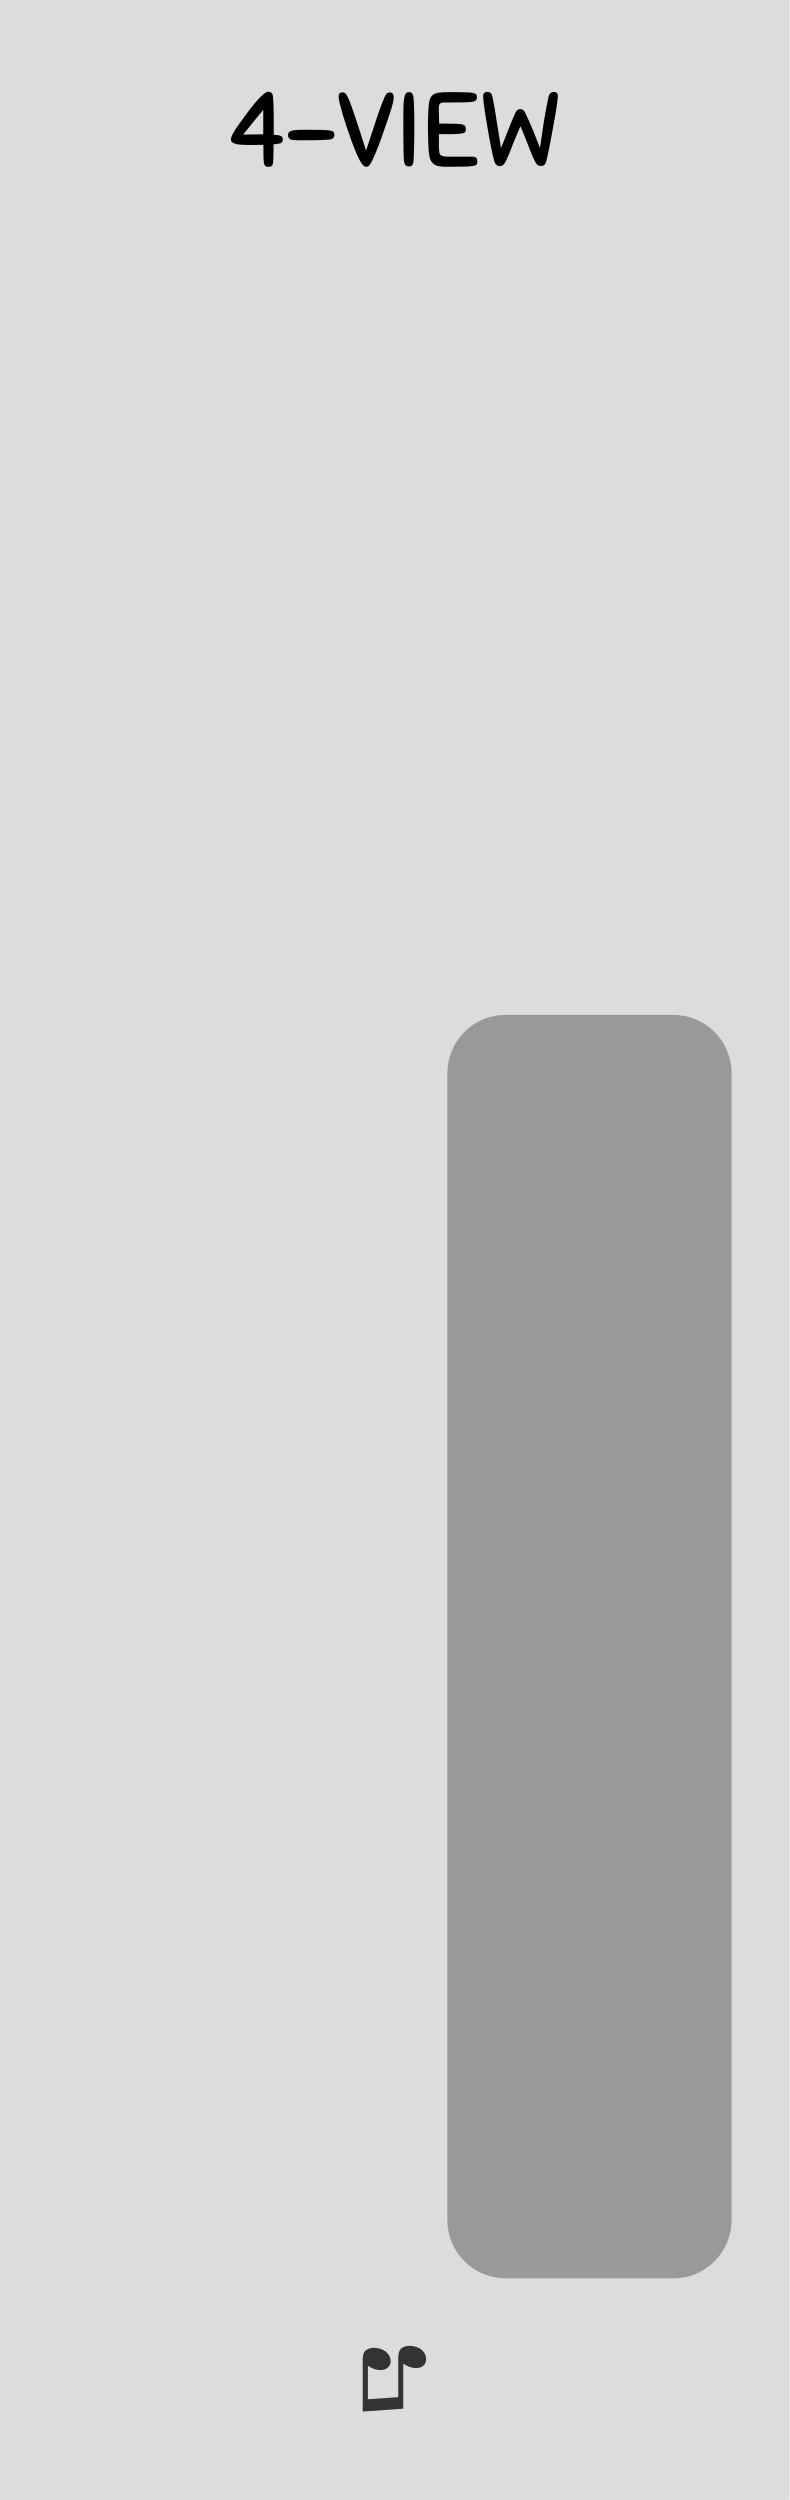
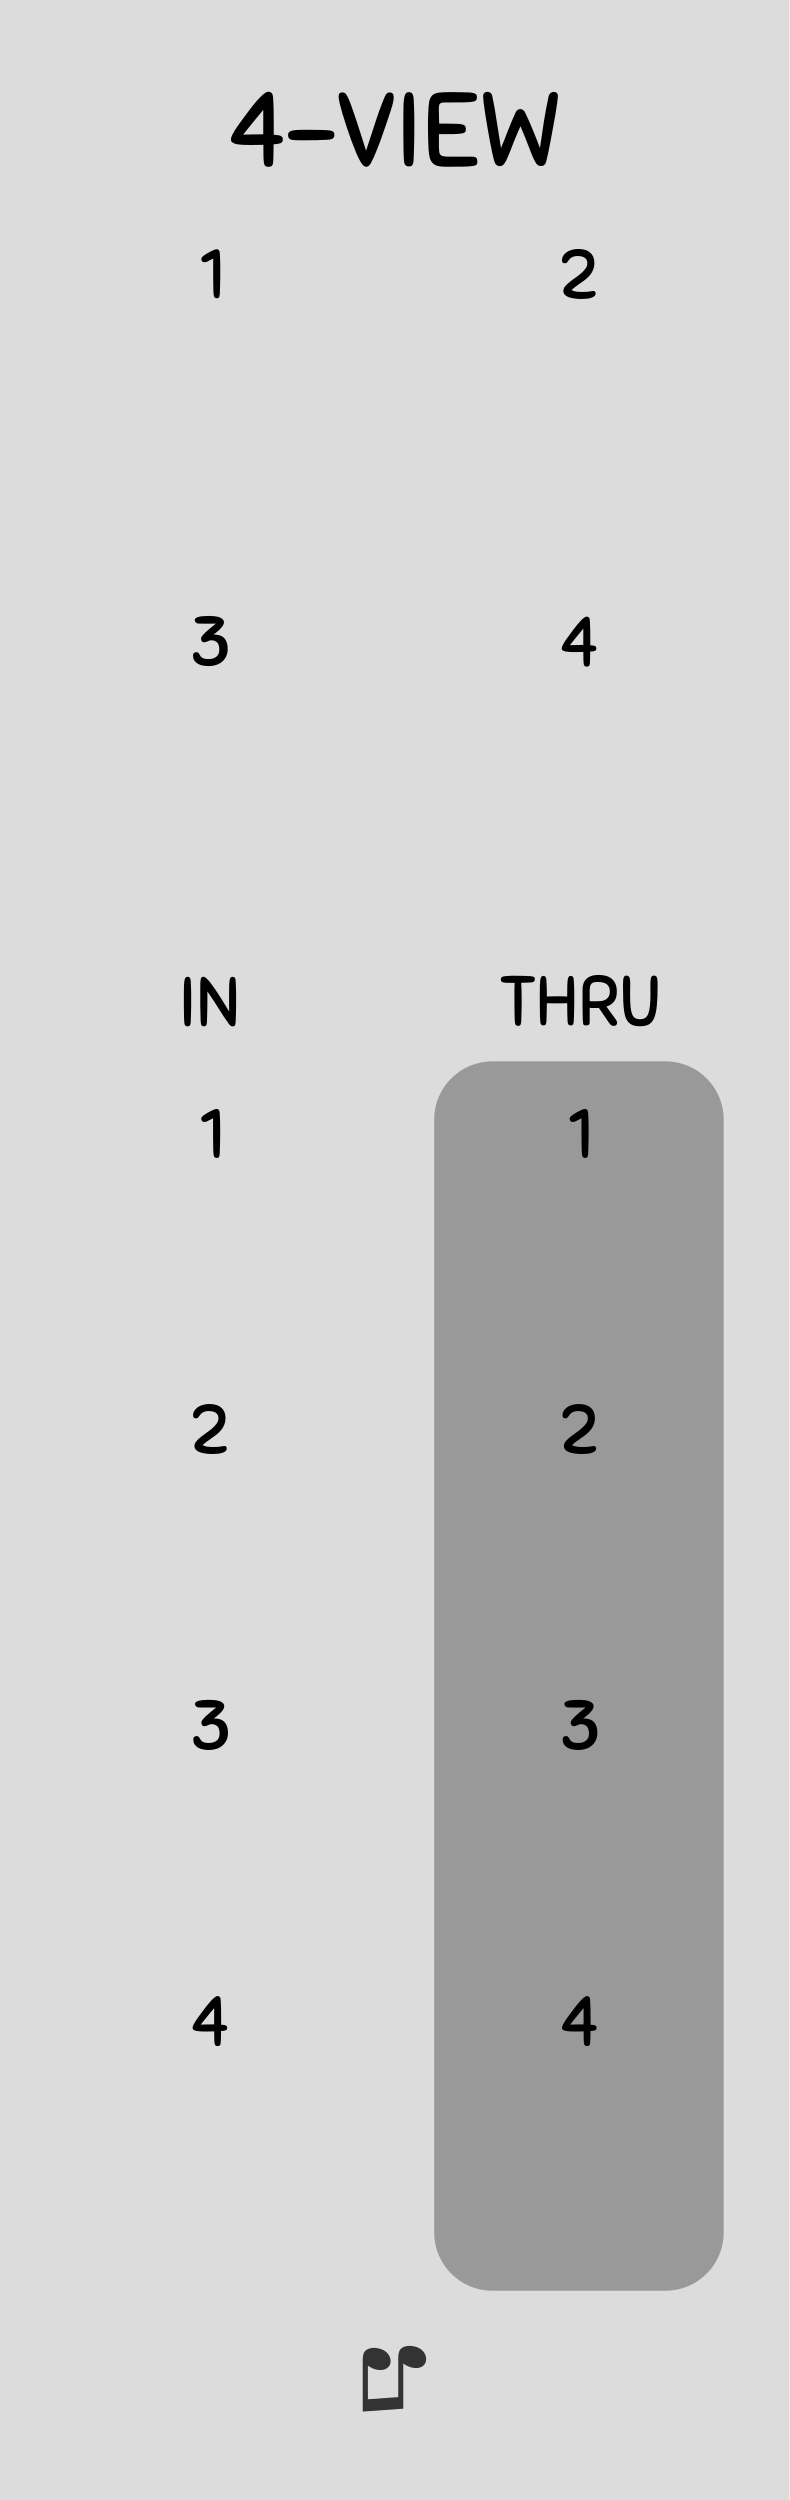
<svg xmlns="http://www.w3.org/2000/svg" width="120" height="380" viewBox="0 0 31.75 100.542" version="1.1" id="svg148">
  <defs id="defs152" />
  <path style="fill:#dcdcdc;stroke-width:1" id="path2" d="M 0,0 H 31.75 V 100.541 H 0 Z m 0,0" />
-   <rect style="fill:#999999;stroke-width:1;paint-order:stroke markers fill" id="rect6" rx="2.34" ry="2.34" y="40.815" x="17.992" height="50.813" width="11.429" />
+   <rect style="fill:#999999;stroke-width:1;paint-order:stroke markers fill" id="rect6" rx="2.34" ry="2.34" y="42.684" x="17.462" height="49.443" width="11.642" />
  <g id="g26" style="line-height:1.25" transform="translate(-72.42521,-161.307)">
    <path id="path24" word-spacing="0" letter-spacing="0" font-weight="400" aria-label="♫" font-size="3.528" style="font-weight:400;font-size:3.528px;font-family:Arial;-inkscape-font-specification:'Arial, Normal';font-variant-ligatures:normal;font-variant-caps:normal;font-variant-numeric:normal;font-feature-settings:normal;text-align:start;letter-spacing:0;word-spacing:0;fill:#333333" d="m 88.643,258.177 -1.63,0.115 v -2.06 q 0,-0.23 0.065,-0.333 0.064,-0.104 0.22,-0.147 0.153,-0.043 0.347,-0.002 0.224,0.047 0.357,0.19 0.133,0.146 0.133,0.33 0,0.186 -0.158,0.286 -0.157,0.103 -0.407,0.05 -0.082,-0.018 -0.144,-0.044 -0.063,-0.027 -0.205,-0.11 v 1.345 l 1.22,-0.085 v -1.554 q 0,-0.225 0.065,-0.337 0.065,-0.11 0.225,-0.151 0.16,-0.04 0.349,0 0.223,0.047 0.354,0.19 0.129,0.14 0.129,0.325 0,0.195 -0.156,0.294 -0.155,0.1 -0.407,0.047 -0.16,-0.034 -0.357,-0.16 z" />
  </g>
  <g aria-label="4-VIEW" style="font-style:normal;font-weight:normal;font-size:10.583px;line-height:1.25;font-family:sans-serif;letter-spacing:0px;word-spacing:0px;fill:#000000;fill-opacity:1;stroke:none;stroke-width:0.265" id="text1035" transform="translate(-4.700868)">
    <path d="m 15.703,5.803 q -0.004,0.161 -0.004,0.351 0,0.191 -0.013,0.356 -0.009,0.127 -0.059,0.165 -0.047,0.034 -0.131,0.034 -0.076,0 -0.119,-0.03 -0.038,-0.025 -0.059,-0.114 -0.017,-0.093 -0.021,-0.267 -0.004,-0.178 -0.004,-0.474 -0.14,0 -0.267,0.004 -0.127,0.004 -0.246,0.004 -0.178,0 -0.326,-0.008 -0.144,-0.008 -0.25,-0.03 -0.102,-0.025 -0.161,-0.068 -0.055,-0.042 -0.055,-0.11 0,-0.093 0.076,-0.233 0.076,-0.144 0.191,-0.309 0.114,-0.165 0.241,-0.334 0.131,-0.174 0.241,-0.322 0.051,-0.068 0.144,-0.186 0.097,-0.123 0.207,-0.241 0.11,-0.123 0.22,-0.212 0.11,-0.089 0.186,-0.089 0.072,0 0.127,0.047 0.055,0.047 0.064,0.216 0.017,0.246 0.021,0.516 0.004,0.267 0.004,0.529 V 5.418 q 0.119,0.008 0.191,0.021 0.072,0.013 0.11,0.038 0.038,0.021 0.051,0.055 0.013,0.034 0.013,0.085 0,0.106 -0.097,0.144 -0.097,0.034 -0.275,0.042 z M 15.288,4.419 q -0.186,0.224 -0.318,0.385 -0.127,0.157 -0.22,0.271 -0.089,0.114 -0.157,0.195 -0.064,0.08 -0.114,0.144 0.195,-0.008 0.398,-0.008 0.207,-0.004 0.411,-0.004 z" style="font-style:normal;font-variant:normal;font-weight:normal;font-stretch:normal;font-size:4.233px;font-family:Sniglet;-inkscape-font-specification:'Sniglet, Normal';font-variant-ligatures:normal;font-variant-caps:normal;font-variant-numeric:normal;font-feature-settings:normal;text-align:start;writing-mode:lr-tb;text-anchor:start;stroke-width:0.265" id="path1037" />
    <path d="m 17.87,5.621 q -0.195,0.008 -0.449,0.017 -0.254,0.004 -0.601,0.004 -0.144,0 -0.246,-0.004 -0.102,-0.004 -0.165,-0.021 -0.064,-0.021 -0.093,-0.064 -0.03,-0.042 -0.03,-0.119 0,-0.038 0.009,-0.068 0.009,-0.034 0.038,-0.059 0.03,-0.025 0.08,-0.042 0.055,-0.021 0.14,-0.03 0.064,-0.004 0.11,-0.008 0.051,-0.004 0.097,-0.004 0.047,-0.004 0.097,-0.004 0.055,0 0.127,0 0.229,0 0.44,0.004 0.212,0 0.44,0.013 0.102,0.008 0.157,0.025 0.055,0.013 0.085,0.038 0.03,0.025 0.034,0.059 0.009,0.034 0.009,0.076 0,0.076 -0.055,0.127 -0.051,0.051 -0.224,0.059 z" style="font-style:normal;font-variant:normal;font-weight:normal;font-stretch:normal;font-size:4.233px;font-family:Sniglet;-inkscape-font-specification:'Sniglet, Normal';font-variant-ligatures:normal;font-variant-caps:normal;font-variant-numeric:normal;font-feature-settings:normal;text-align:start;writing-mode:lr-tb;text-anchor:start;stroke-width:0.265" id="path1039" />
    <path d="m 19.646,6.51 q -0.055,0.102 -0.102,0.148 -0.042,0.047 -0.11,0.047 -0.068,0 -0.119,-0.047 -0.051,-0.047 -0.11,-0.144 -0.076,-0.127 -0.174,-0.351 -0.093,-0.224 -0.191,-0.487 -0.097,-0.267 -0.191,-0.55 -0.093,-0.284 -0.169,-0.533 -0.072,-0.25 -0.119,-0.436 -0.042,-0.191 -0.042,-0.271 0,-0.085 0.034,-0.127 0.034,-0.042 0.131,-0.042 0.055,0 0.093,0.03 0.042,0.025 0.106,0.152 0.051,0.097 0.11,0.254 0.059,0.157 0.123,0.347 0.068,0.191 0.135,0.402 0.068,0.207 0.135,0.415 0.068,0.207 0.127,0.398 0.059,0.191 0.11,0.343 0.051,-0.157 0.114,-0.347 0.064,-0.195 0.131,-0.398 0.068,-0.207 0.135,-0.415 0.068,-0.212 0.135,-0.398 0.068,-0.186 0.127,-0.343 0.059,-0.157 0.106,-0.258 0.059,-0.123 0.102,-0.152 0.047,-0.03 0.093,-0.03 0.097,0 0.131,0.051 0.038,0.047 0.038,0.14 0,0.085 -0.025,0.203 -0.025,0.119 -0.089,0.318 -0.059,0.195 -0.161,0.487 -0.102,0.292 -0.25,0.715 -0.038,0.114 -0.089,0.237 -0.047,0.123 -0.097,0.241 -0.047,0.114 -0.093,0.22 -0.047,0.106 -0.089,0.182 z" style="font-style:normal;font-variant:normal;font-weight:normal;font-stretch:normal;font-size:4.233px;font-family:Sniglet;-inkscape-font-specification:'Sniglet, Normal';font-variant-ligatures:normal;font-variant-caps:normal;font-variant-numeric:normal;font-feature-settings:normal;text-align:start;writing-mode:lr-tb;text-anchor:start;stroke-width:0.265" id="path1041" />
    <path d="m 20.943,6.417 q -0.009,-0.152 -0.013,-0.318 0,-0.165 -0.004,-0.356 -0.004,-0.191 -0.004,-0.411 0,-0.224 0,-0.5 0,-0.301 0.004,-0.512 0.004,-0.216 0.025,-0.351 0.021,-0.135 0.064,-0.199 0.047,-0.064 0.123,-0.064 0.038,0 0.072,0.008 0.034,0.008 0.059,0.038 0.025,0.025 0.042,0.08 0.021,0.051 0.025,0.135 0.009,0.152 0.013,0.271 0.004,0.119 0.009,0.237 0.004,0.114 0.004,0.241 0,0.123 0,0.279 0,0.191 0,0.364 0,0.174 -0.004,0.343 -0.004,0.169 -0.009,0.343 -0.004,0.174 -0.013,0.364 -0.004,0.102 -0.021,0.157 -0.017,0.055 -0.042,0.085 -0.025,0.03 -0.059,0.034 -0.034,0.008 -0.076,0.008 -0.076,0 -0.131,-0.051 -0.055,-0.055 -0.064,-0.229 z" style="font-style:normal;font-variant:normal;font-weight:normal;font-stretch:normal;font-size:4.233px;font-family:Sniglet;-inkscape-font-specification:'Sniglet, Normal';font-variant-ligatures:normal;font-variant-caps:normal;font-variant-numeric:normal;font-feature-settings:normal;text-align:start;writing-mode:lr-tb;text-anchor:start;stroke-width:0.265" id="path1043" />
    <path d="m 21.938,6.036 q -0.009,-0.135 -0.017,-0.368 -0.009,-0.233 -0.009,-0.478 0,-0.14 0,-0.288 0.004,-0.152 0.009,-0.309 0.009,-0.313 0.038,-0.491 0.034,-0.178 0.127,-0.267 0.097,-0.089 0.271,-0.11 0.174,-0.021 0.461,-0.021 0.004,0 0.089,0 0.089,0 0.212,0.004 0.123,0 0.254,0.004 0.135,0.004 0.224,0.008 0.093,0.008 0.148,0.025 0.059,0.013 0.089,0.038 0.03,0.021 0.038,0.055 0.009,0.03 0.009,0.068 0,0.097 -0.055,0.144 -0.055,0.042 -0.224,0.055 -0.085,0.008 -0.25,0.013 -0.161,0 -0.33,0 -0.169,0 -0.305,0.004 -0.135,0 -0.169,0 -0.11,0.004 -0.157,0.051 -0.042,0.042 -0.042,0.207 0,0.038 0.004,0.186 0.009,0.144 0.009,0.406 h 0.351 q 0.224,0 0.364,0.008 0.144,0.004 0.22,0.025 0.08,0.021 0.11,0.068 0.03,0.047 0.03,0.123 0,0.038 -0.009,0.072 -0.004,0.03 -0.034,0.055 -0.03,0.021 -0.085,0.038 -0.055,0.013 -0.157,0.021 -0.123,0.008 -0.233,0.013 -0.106,0 -0.212,0 H 22.353 q 0,0.064 0,0.152 0,0.089 0,0.182 0,0.093 0,0.182 0.004,0.089 0.009,0.144 0.004,0.068 0.017,0.114 0.017,0.047 0.055,0.076 0.042,0.03 0.119,0.042 0.08,0.013 0.212,0.013 h 0.91 q 0.148,0 0.186,0.055 0.038,0.055 0.038,0.148 0,0.076 -0.034,0.119 -0.034,0.038 -0.165,0.055 -0.127,0.021 -0.385,0.025 -0.254,0.004 -0.703,0.004 -0.191,0 -0.313,-0.034 -0.123,-0.034 -0.199,-0.114 -0.076,-0.08 -0.114,-0.207 -0.034,-0.131 -0.047,-0.318 z" style="font-style:normal;font-variant:normal;font-weight:normal;font-stretch:normal;font-size:4.233px;font-family:Sniglet;-inkscape-font-specification:'Sniglet, Normal';font-variant-ligatures:normal;font-variant-caps:normal;font-variant-numeric:normal;font-feature-settings:normal;text-align:start;writing-mode:lr-tb;text-anchor:start;stroke-width:0.265" id="path1045" />
    <path d="m 25.438,4.52 q 0.025,-0.059 0.076,-0.097 0.055,-0.038 0.114,-0.038 0.055,0 0.106,0.038 0.051,0.034 0.08,0.093 0.161,0.33 0.318,0.715 0.157,0.381 0.284,0.724 0.072,-0.525 0.157,-1.058 0.085,-0.533 0.191,-1.02 0.013,-0.055 0.038,-0.089 0.025,-0.038 0.055,-0.055 0.03,-0.021 0.059,-0.03 0.034,-0.008 0.055,-0.008 0.072,0 0.119,0.042 0.047,0.038 0.047,0.106 0,0.076 -0.025,0.271 -0.025,0.191 -0.068,0.449 -0.042,0.254 -0.097,0.542 -0.051,0.288 -0.102,0.555 -0.051,0.267 -0.097,0.487 -0.047,0.22 -0.076,0.334 -0.025,0.097 -0.076,0.148 -0.051,0.047 -0.148,0.047 -0.102,0 -0.174,-0.089 -0.068,-0.093 -0.152,-0.288 -0.08,-0.195 -0.195,-0.495 -0.114,-0.305 -0.296,-0.728 -0.186,0.423 -0.305,0.728 -0.114,0.305 -0.199,0.5 -0.08,0.195 -0.152,0.288 -0.072,0.089 -0.169,0.089 -0.169,0 -0.224,-0.195 Q 24.544,6.37 24.498,6.154 24.451,5.934 24.401,5.668 24.354,5.401 24.303,5.117 24.252,4.829 24.214,4.575 24.176,4.321 24.151,4.131 24.13,3.936 24.13,3.86 q 0,-0.072 0.047,-0.119 0.047,-0.047 0.131,-0.047 0.059,0 0.114,0.038 0.055,0.034 0.08,0.144 0.102,0.487 0.178,1.02 0.08,0.533 0.169,1.058 0.131,-0.309 0.262,-0.656 0.131,-0.347 0.326,-0.779 z" style="font-style:normal;font-variant:normal;font-weight:normal;font-stretch:normal;font-size:4.233px;font-family:Sniglet;-inkscape-font-specification:'Sniglet, Normal';font-variant-ligatures:normal;font-variant-caps:normal;font-variant-numeric:normal;font-feature-settings:normal;text-align:start;writing-mode:lr-tb;text-anchor:start;stroke-width:0.265" id="path1047" />
  </g>
+   <g aria-label="THRU" style="font-style:normal;font-weight:normal;font-size:10.583px;line-height:1.25;font-family:sans-serif;letter-spacing:0px;word-spacing:0px;fill:#000000;fill-opacity:1;stroke:none;stroke-width:0.265" id="text1054">
+     <path d="m 21.325,39.511 q -0.079,0.006 -0.169,0.009 -0.087,0.003 -0.195,0.006 0.003,0.076 0.006,0.144 0.003,0.065 0.006,0.133 0.003,0.068 0.003,0.141 0.003,0.073 0.003,0.164 0,0.127 0,0.246 0,0.116 -0.003,0.234 -0.003,0.116 -0.006,0.234 -0.003,0.119 -0.009,0.246 -0.003,0.068 -0.014,0.104 -0.009,0.037 -0.025,0.056 -0.017,0.02 -0.04,0.023 -0.023,0.006 -0.051,0.006 -0.051,0 -0.087,-0.034 -0.034,-0.037 -0.04,-0.152 -0.006,-0.102 -0.009,-0.214 0,-0.113 -0.003,-0.243 -0.003,-0.13 -0.003,-0.279 0,-0.152 0,-0.336 0,-0.155 0,-0.271 0.003,-0.116 0.009,-0.2 h -0.116 q -0.119,0 -0.203,-0.003 -0.082,-0.003 -0.135,-0.014 -0.054,-0.014 -0.079,-0.042 -0.023,-0.028 -0.023,-0.079 0,-0.025 0.006,-0.045 0.006,-0.023 0.025,-0.04 0.02,-0.02 0.054,-0.031 0.037,-0.011 0.093,-0.017 0.054,-0.003 0.096,-0.006 0.042,-0.003 0.085,-0.006 0.042,-0.003 0.087,-0.003 0.045,0 0.104,0 0.167,0 0.313,0.003 0.15,0.003 0.316,0.011 0.068,0.006 0.104,0.017 0.037,0.009 0.056,0.025 0.02,0.017 0.023,0.04 0.006,0.023 0.006,0.051 0,0.051 -0.037,0.085 -0.034,0.034 -0.15,0.04 z" style="font-style:normal;font-variant:normal;font-weight:normal;font-stretch:normal;font-size:2.822px;font-family:Sniglet;-inkscape-font-specification:'Sniglet, Normal';font-variant-ligatures:normal;font-variant-caps:normal;font-variant-numeric:normal;font-feature-settings:normal;text-align:start;writing-mode:lr-tb;text-anchor:start;stroke-width:0.265" id="path1155" />
+     <path d="m 22.825,41.052 q -0.006,-0.152 -0.011,-0.319 -0.003,-0.169 -0.003,-0.389 -0.09,0.003 -0.192,0.006 -0.102,0 -0.209,0 -0.127,0 -0.231,0 -0.104,0 -0.186,-0.003 -0.003,0.178 -0.006,0.344 -0.003,0.164 -0.011,0.358 -0.003,0.068 -0.014,0.104 -0.009,0.037 -0.025,0.056 -0.017,0.02 -0.04,0.023 -0.02,0.006 -0.048,0.006 -0.051,0 -0.085,-0.034 -0.034,-0.037 -0.04,-0.152 -0.006,-0.102 -0.009,-0.212 0,-0.11 -0.003,-0.237 -0.003,-0.127 -0.003,-0.274 0,-0.15 0,-0.333 0,-0.2 0.003,-0.341 0.003,-0.144 0.014,-0.234 0.014,-0.09 0.042,-0.133 0.028,-0.042 0.079,-0.042 0.048,0 0.085,0.031 0.037,0.031 0.042,0.144 0.006,0.096 0.009,0.175 0.003,0.076 0.006,0.152 0.003,0.073 0.003,0.152 0,0.079 0,0.175 0.212,-0.009 0.415,-0.009 0.099,0 0.198,0.003 0.102,0.003 0.206,0.009 v -0.082 q 0,-0.2 0.003,-0.341 0.003,-0.144 0.014,-0.234 0.014,-0.09 0.042,-0.133 0.028,-0.042 0.079,-0.042 0.048,0 0.085,0.031 0.037,0.031 0.042,0.144 0.006,0.102 0.009,0.181 0.003,0.079 0.006,0.158 0.003,0.076 0.003,0.161 0,0.082 0,0.186 0,0.127 0,0.243 0,0.116 -0.003,0.229 -0.003,0.113 -0.006,0.229 -0.003,0.116 -0.009,0.243 -0.003,0.068 -0.014,0.104 -0.009,0.037 -0.025,0.056 -0.017,0.02 -0.04,0.023 -0.02,0.006 -0.048,0.006 -0.051,0 -0.085,-0.034 -0.034,-0.037 -0.04,-0.152 z" style="font-style:normal;font-variant:normal;font-weight:normal;font-stretch:normal;font-size:2.822px;font-family:Sniglet;-inkscape-font-specification:'Sniglet, Normal';font-variant-ligatures:normal;font-variant-caps:normal;font-variant-numeric:normal;font-feature-settings:normal;text-align:start;writing-mode:lr-tb;text-anchor:start;stroke-width:0.265" id="path1157" />
+     <path d="m 24.082,40.533 q -0.04,0.003 -0.082,0.006 -0.04,0 -0.082,0 -0.048,0 -0.096,0 -0.048,0 -0.107,-0.006 v 0.573 q 0,0.09 -0.045,0.113 -0.042,0.02 -0.107,0.02 -0.034,0 -0.054,-0.006 -0.02,-0.003 -0.034,-0.014 -0.011,-0.014 -0.02,-0.04 -0.006,-0.025 -0.009,-0.071 -0.006,-0.051 -0.009,-0.147 -0.003,-0.099 -0.006,-0.254 0,-0.155 -0.003,-0.375 0,-0.223 0,-0.522 0,-0.116 0.028,-0.223 0.028,-0.11 0.102,-0.192 0.073,-0.085 0.198,-0.135 0.127,-0.051 0.322,-0.051 0.138,0 0.268,0.031 0.133,0.031 0.234,0.107 0.102,0.076 0.164,0.206 0.062,0.13 0.062,0.325 0,0.26 -0.113,0.404 -0.11,0.141 -0.305,0.2 l 0.378,0.519 q 0.051,0.068 0.051,0.138 0,0.056 -0.04,0.087 -0.037,0.034 -0.093,0.034 -0.062,0 -0.107,-0.034 -0.045,-0.037 -0.085,-0.093 z m 0.443,-0.658 q 0,-0.195 -0.119,-0.288 -0.116,-0.096 -0.37,-0.096 -0.093,0 -0.155,0.017 -0.062,0.014 -0.099,0.056 -0.037,0.042 -0.054,0.119 -0.014,0.073 -0.014,0.189 0,0.082 0,0.192 0,0.11 0.003,0.2 0.065,0.003 0.144,0.003 0.082,0 0.152,0 0.079,0 0.167,-0.009 0.09,-0.011 0.167,-0.051 0.076,-0.042 0.127,-0.119 0.051,-0.079 0.051,-0.214 z" style="font-style:normal;font-variant:normal;font-weight:normal;font-stretch:normal;font-size:2.822px;font-family:Sniglet;-inkscape-font-specification:'Sniglet, Normal';font-variant-ligatures:normal;font-variant-caps:normal;font-variant-numeric:normal;font-feature-settings:normal;text-align:start;writing-mode:lr-tb;text-anchor:start;stroke-width:0.265" id="path1159" />
+     <path d="m 25.736,41.275 q -0.322,0 -0.471,-0.175 -0.059,-0.068 -0.102,-0.172 -0.04,-0.107 -0.065,-0.277 -0.023,-0.169 -0.034,-0.418 -0.009,-0.251 -0.009,-0.61 0,-0.116 0.006,-0.189 0.006,-0.076 0.023,-0.119 0.017,-0.045 0.042,-0.062 0.028,-0.017 0.071,-0.017 0.082,0 0.116,0.073 0.034,0.073 0.034,0.254 0,0.062 -0.003,0.11 0,0.048 0,0.099 0,0.048 -0.003,0.107 0,0.059 0,0.144 0,0.282 0.017,0.468 0.02,0.186 0.065,0.299 0.045,0.11 0.121,0.155 0.079,0.045 0.195,0.045 0.121,0 0.2,-0.048 0.082,-0.051 0.13,-0.167 0.048,-0.119 0.068,-0.313 0.023,-0.195 0.023,-0.485 0,-0.127 -0.003,-0.217 0,-0.09 0,-0.164 0,-0.104 0.006,-0.175 0.009,-0.071 0.023,-0.11 0.017,-0.042 0.045,-0.059 0.028,-0.017 0.071,-0.017 0.042,0 0.071,0.017 0.028,0.017 0.045,0.059 0.017,0.042 0.023,0.119 0.006,0.073 0.006,0.192 0,0.497 -0.031,0.818 -0.031,0.319 -0.11,0.505 -0.079,0.183 -0.217,0.257 -0.135,0.071 -0.35,0.071 z" style="font-style:normal;font-variant:normal;font-weight:normal;font-stretch:normal;font-size:2.822px;font-family:Sniglet;-inkscape-font-specification:'Sniglet, Normal';font-variant-ligatures:normal;font-variant-caps:normal;font-variant-numeric:normal;font-feature-settings:normal;text-align:start;writing-mode:lr-tb;text-anchor:start;stroke-width:0.265" id="path1161" />
+   </g>
+   <g aria-label="IN" style="font-style:normal;font-weight:normal;font-size:10.583px;line-height:1.25;font-family:sans-serif;letter-spacing:0px;word-spacing:0px;fill:#000000;fill-opacity:1;stroke:none;stroke-width:0.265" id="text1054-3">
+     <path d="m 7.408,41.089 q -0.006,-0.102 -0.008,-0.212 0,-0.11 -0.003,-0.237 -0.003,-0.127 -0.003,-0.274 0,-0.15 0,-0.333 0,-0.2 0.003,-0.341 0.003,-0.144 0.017,-0.234 0.014,-0.09 0.042,-0.133 0.031,-0.042 0.082,-0.042 0.025,0 0.048,0.006 0.023,0.006 0.04,0.025 0.017,0.017 0.028,0.054 0.014,0.034 0.017,0.09 0.006,0.102 0.008,0.181 0.003,0.079 0.006,0.158 0.003,0.076 0.003,0.161 0,0.082 0,0.186 0,0.127 0,0.243 0,0.116 -0.003,0.229 -0.003,0.113 -0.006,0.229 -0.003,0.116 -0.008,0.243 -0.003,0.068 -0.014,0.104 -0.011,0.037 -0.028,0.056 -0.017,0.02 -0.04,0.023 -0.023,0.006 -0.051,0.006 -0.051,0 -0.087,-0.034 -0.037,-0.037 -0.042,-0.152 z" style="font-style:normal;font-variant:normal;font-weight:normal;font-stretch:normal;font-size:2.822px;font-family:Sniglet;-inkscape-font-specification:'Sniglet, Normal';font-variant-ligatures:normal;font-variant-caps:normal;font-variant-numeric:normal;font-feature-settings:normal;text-align:start;writing-mode:lr-tb;text-anchor:start;stroke-width:0.265" id="path1150" />
+     <path d="M 9.173,41.131 Q 9.082,41.007 9.001,40.886 8.922,40.761 8.828,40.615 8.738,40.468 8.62,40.29 8.504,40.11 8.34,39.87 q 0,0.212 0,0.381 0,0.167 -0.003,0.31 -0.003,0.144 -0.006,0.271 -0.003,0.127 -0.008,0.254 -0.003,0.068 -0.014,0.104 -0.008,0.037 -0.025,0.056 -0.017,0.02 -0.04,0.023 -0.02,0.006 -0.048,0.006 -0.051,0 -0.085,-0.034 -0.034,-0.037 -0.04,-0.152 -0.014,-0.31 -0.017,-0.621 0,-0.313 0,-0.646 0,-0.189 0.003,-0.296 0.006,-0.107 0.02,-0.161 0.017,-0.054 0.042,-0.068 0.028,-0.014 0.073,-0.014 0.045,0 0.119,0.071 0.073,0.068 0.161,0.181 0.087,0.113 0.186,0.26 0.102,0.147 0.2,0.302 0.099,0.155 0.189,0.308 0.093,0.152 0.169,0.277 -0.003,-0.133 -0.003,-0.291 0,-0.161 0,-0.356 0,-0.223 0.003,-0.367 0.003,-0.147 0.014,-0.231 0.014,-0.085 0.042,-0.119 0.028,-0.034 0.079,-0.034 0.048,0 0.085,0.031 0.037,0.031 0.042,0.144 0.006,0.102 0.008,0.181 0.003,0.079 0.006,0.158 0.003,0.076 0.003,0.161 0,0.082 0,0.186 0,0.127 0,0.243 0,0.116 -0.003,0.229 -0.003,0.113 -0.006,0.229 -0.003,0.116 -0.008,0.243 -0.003,0.068 -0.014,0.104 -0.008,0.037 -0.025,0.056 -0.017,0.02 -0.04,0.023 -0.02,0.006 -0.048,0.006 -0.048,0 -0.082,-0.028 -0.034,-0.028 -0.099,-0.116 z" style="font-style:normal;font-variant:normal;font-weight:normal;font-stretch:normal;font-size:2.822px;font-family:Sniglet;-inkscape-font-specification:'Sniglet, Normal';font-variant-ligatures:normal;font-variant-caps:normal;font-variant-numeric:normal;font-feature-settings:normal;text-align:start;writing-mode:lr-tb;text-anchor:start;stroke-width:0.265" id="path1152" />
+   </g>
+   <g aria-label="1" style="font-style:normal;font-weight:normal;font-size:10.583px;line-height:1.25;font-family:sans-serif;letter-spacing:0px;word-spacing:0px;fill:#000000;fill-opacity:1;stroke:none;stroke-width:0.265" id="text1054-2" transform="translate(0,1.058337)">
+     <path d="m 8.587,10.748 q -0.006,-0.102 -0.008,-0.212 0,-0.11 -0.003,-0.237 -0.003,-0.127 -0.003,-0.274 0,-0.15 0,-0.333 V 9.339 l -0.169,0.087 q -0.071,0.045 -0.113,0.054 -0.04,0.008 -0.087,0.008 -0.042,0 -0.076,-0.037 -0.031,-0.037 -0.031,-0.087 0,-0.051 0.034,-0.087 0.037,-0.04 0.085,-0.071 0.062,-0.042 0.133,-0.085 0.073,-0.042 0.141,-0.076 0.068,-0.037 0.124,-0.056 0.059,-0.023 0.099,-0.023 0.02,0 0.04,0.006 0.023,0.006 0.04,0.023 0.02,0.017 0.031,0.054 0.014,0.034 0.017,0.093 0.006,0.102 0.008,0.178 0.003,0.076 0.006,0.15 0.003,0.071 0.003,0.15 0,0.079 0,0.183 0,0.127 0,0.243 0,0.116 -0.003,0.229 -0.003,0.113 -0.006,0.229 -0.003,0.116 -0.008,0.243 -0.003,0.068 -0.014,0.104 -0.008,0.037 -0.025,0.056 -0.017,0.02 -0.04,0.023 -0.02,0.006 -0.048,0.006 -0.051,0 -0.085,-0.034 -0.034,-0.037 -0.04,-0.152 z" style="font-style:normal;font-variant:normal;font-weight:normal;font-stretch:normal;font-size:2.822px;font-family:Sniglet;-inkscape-font-specification:'Sniglet, Normal';font-variant-ligatures:normal;font-variant-caps:normal;font-variant-numeric:normal;font-feature-settings:normal;text-align:start;writing-mode:lr-tb;text-anchor:start;stroke-width:0.265" id="path1147" />
+   </g>
+   <g aria-label="2" style="font-style:normal;font-weight:normal;font-size:10.583px;line-height:1.25;font-family:sans-serif;letter-spacing:0px;word-spacing:0px;fill:#000000;fill-opacity:1;stroke:none;stroke-width:0.265" id="text1054-2-6" transform="translate(0,1.058337)">
+     <path d="m 23.244,9.236 q -0.102,0 -0.169,0.023 -0.068,0.02 -0.113,0.054 -0.045,0.034 -0.073,0.071 -0.025,0.037 -0.051,0.071 -0.023,0.034 -0.051,0.056 -0.025,0.02 -0.065,0.02 -0.068,0 -0.096,-0.034 -0.025,-0.037 -0.025,-0.096 0,-0.124 0.093,-0.231 0.028,-0.034 0.076,-0.071 0.051,-0.04 0.119,-0.071 0.071,-0.031 0.161,-0.051 0.093,-0.023 0.209,-0.023 0.308,0 0.477,0.15 0.169,0.15 0.169,0.421 0,0.054 -0.011,0.119 -0.009,0.065 -0.037,0.135 -0.025,0.071 -0.073,0.147 -0.048,0.076 -0.127,0.155 -0.071,0.071 -0.15,0.13 -0.079,0.059 -0.164,0.119 -0.085,0.059 -0.178,0.127 -0.09,0.065 -0.183,0.15 0.09,0.048 0.195,0.062 0.104,0.014 0.234,0.014 0.121,0 0.195,-0.006 0.073,-0.006 0.119,-0.014 0.045,-0.009 0.071,-0.014 0.025,-0.006 0.054,-0.006 0.104,0 0.104,0.096 0,0.085 -0.071,0.13 -0.071,0.045 -0.169,0.068 -0.099,0.02 -0.203,0.023 -0.104,0.006 -0.172,0.006 -0.037,0 -0.104,-0.006 -0.065,-0.003 -0.141,-0.014 -0.076,-0.011 -0.155,-0.031 -0.076,-0.023 -0.141,-0.056 -0.062,-0.037 -0.102,-0.087 -0.04,-0.054 -0.04,-0.127 0,-0.099 0.071,-0.186 0.073,-0.09 0.181,-0.175 0.107,-0.087 0.231,-0.172 0.124,-0.087 0.231,-0.178 0.107,-0.093 0.178,-0.192 0.073,-0.099 0.073,-0.214 0,-0.144 -0.099,-0.214 -0.096,-0.073 -0.277,-0.073 z" style="font-style:normal;font-variant:normal;font-weight:normal;font-stretch:normal;font-size:2.822px;font-family:Sniglet;-inkscape-font-specification:'Sniglet, Normal';font-variant-ligatures:normal;font-variant-caps:normal;font-variant-numeric:normal;font-feature-settings:normal;text-align:start;writing-mode:lr-tb;text-anchor:start;stroke-width:0.265" id="path1144" />
+   </g>
+   <g aria-label="3" style="font-style:normal;font-weight:normal;font-size:10.583px;line-height:1.25;font-family:sans-serif;letter-spacing:0px;word-spacing:0px;fill:#000000;fill-opacity:1;stroke:none;stroke-width:0.265" id="text1054-2-8" transform="translate(0,3.04024)">
+     <path d="m 8.006,22.038 q -0.09,0 -0.133,-0.045 -0.042,-0.048 -0.042,-0.096 0,-0.051 0.048,-0.082 0.048,-0.034 0.127,-0.051 0.079,-0.02 0.181,-0.025 0.102,-0.009 0.206,-0.009 0.087,0 0.195,0.009 0.107,0.006 0.2,0.034 0.093,0.025 0.155,0.079 0.062,0.051 0.062,0.141 0,0.071 -0.054,0.147 -0.054,0.076 -0.124,0.144 -0.071,0.068 -0.141,0.121 -0.068,0.051 -0.099,0.073 0.299,0 0.435,0.15 0.135,0.15 0.135,0.429 0,0.175 -0.065,0.305 -0.062,0.13 -0.169,0.217 -0.104,0.085 -0.243,0.127 -0.135,0.042 -0.279,0.042 -0.119,0 -0.234,-0.02 -0.113,-0.02 -0.203,-0.068 -0.09,-0.051 -0.147,-0.133 -0.054,-0.085 -0.054,-0.209 0,-0.13 0.141,-0.13 0.042,0 0.065,0.023 0.025,0.02 0.042,0.051 0.02,0.028 0.04,0.065 0.02,0.037 0.056,0.068 0.04,0.028 0.102,0.051 0.065,0.02 0.169,0.02 0.082,0 0.161,-0.017 0.079,-0.02 0.141,-0.062 0.062,-0.042 0.099,-0.113 0.04,-0.073 0.04,-0.181 0,-0.209 -0.087,-0.296 -0.085,-0.087 -0.24,-0.087 -0.04,0 -0.073,0.014 -0.034,0.011 -0.068,0.028 -0.034,0.014 -0.071,0.028 -0.037,0.011 -0.082,0.011 -0.045,0 -0.079,-0.04 -0.034,-0.042 -0.034,-0.107 0,-0.045 0.042,-0.104 0.045,-0.059 0.121,-0.135 0.079,-0.076 0.189,-0.167 0.11,-0.093 0.246,-0.2 -0.028,0 -0.068,0 -0.037,0 -0.076,0.003 -0.037,0 -0.073,0 -0.037,0 -0.062,0 -0.107,0 -0.212,0 -0.102,-0.003 -0.186,-0.003 z" style="font-style:normal;font-variant:normal;font-weight:normal;font-stretch:normal;font-size:2.822px;font-family:Sniglet;-inkscape-font-specification:'Sniglet, Normal';font-variant-ligatures:normal;font-variant-caps:normal;font-variant-numeric:normal;font-feature-settings:normal;text-align:start;writing-mode:lr-tb;text-anchor:start;stroke-width:0.265" id="path1141" />
+   </g>
+   <g aria-label="4" style="font-style:normal;font-weight:normal;font-size:10.583px;line-height:1.25;font-family:sans-serif;letter-spacing:0px;word-spacing:0px;fill:#000000;fill-opacity:1;stroke:none;stroke-width:0.265" id="text1054-2-6-0" transform="translate(0,3.04024)">
+     <path d="m 23.735,23.165 q -0.003,0.107 -0.003,0.234 0,0.127 -0.009,0.237 -0.006,0.085 -0.04,0.11 -0.031,0.023 -0.087,0.023 -0.051,0 -0.079,-0.02 -0.025,-0.017 -0.04,-0.076 -0.011,-0.062 -0.014,-0.178 -0.003,-0.119 -0.003,-0.316 -0.093,0 -0.178,0.003 -0.085,0.003 -0.164,0.003 -0.119,0 -0.217,-0.006 -0.096,-0.006 -0.167,-0.02 -0.068,-0.017 -0.107,-0.045 -0.037,-0.028 -0.037,-0.073 0,-0.062 0.051,-0.155 0.051,-0.096 0.127,-0.206 0.076,-0.11 0.161,-0.223 0.087,-0.116 0.161,-0.214 0.034,-0.045 0.096,-0.124 0.065,-0.082 0.138,-0.161 0.073,-0.082 0.147,-0.141 0.073,-0.059 0.124,-0.059 0.048,0 0.085,0.031 0.037,0.031 0.042,0.144 0.011,0.164 0.014,0.344 0.003,0.178 0.003,0.353 v 0.279 q 0.079,0.006 0.127,0.014 0.048,0.009 0.073,0.025 0.025,0.014 0.034,0.037 0.009,0.023 0.009,0.056 0,0.071 -0.065,0.096 -0.065,0.023 -0.183,0.028 z m -0.277,-0.923 q -0.124,0.15 -0.212,0.257 -0.085,0.104 -0.147,0.181 -0.059,0.076 -0.104,0.13 -0.042,0.054 -0.076,0.096 0.13,-0.006 0.265,-0.006 0.138,-0.003 0.274,-0.003 z" style="font-style:normal;font-variant:normal;font-weight:normal;font-stretch:normal;font-size:2.822px;font-family:Sniglet;-inkscape-font-specification:'Sniglet, Normal';font-variant-ligatures:normal;font-variant-caps:normal;font-variant-numeric:normal;font-feature-settings:normal;text-align:start;writing-mode:lr-tb;text-anchor:start;stroke-width:0.265" id="path1138" />
+   </g>
+   <g aria-label="1" style="font-style:normal;font-weight:normal;font-size:10.583px;line-height:1.25;font-family:sans-serif;letter-spacing:0px;word-spacing:0px;fill:#000000;fill-opacity:1;stroke:none;stroke-width:0.265" id="text1054-2-2" transform="translate(-0.00426786,35.6329)">
+     <path d="m 8.587,10.748 q -0.006,-0.102 -0.008,-0.212 0,-0.11 -0.003,-0.237 -0.003,-0.127 -0.003,-0.274 0,-0.15 0,-0.333 V 9.339 l -0.169,0.087 q -0.071,0.045 -0.113,0.054 -0.04,0.008 -0.087,0.008 -0.042,0 -0.076,-0.037 -0.031,-0.037 -0.031,-0.087 0,-0.051 0.034,-0.087 0.037,-0.04 0.085,-0.071 0.062,-0.042 0.133,-0.085 0.073,-0.042 0.141,-0.076 0.068,-0.037 0.124,-0.056 0.059,-0.023 0.099,-0.023 0.02,0 0.04,0.006 0.023,0.006 0.04,0.023 0.02,0.017 0.031,0.054 0.014,0.034 0.017,0.093 0.006,0.102 0.008,0.178 0.003,0.076 0.006,0.15 0.003,0.071 0.003,0.15 0,0.079 0,0.183 0,0.127 0,0.243 0,0.116 -0.003,0.229 -0.003,0.113 -0.006,0.229 -0.003,0.116 -0.008,0.243 -0.003,0.068 -0.014,0.104 -0.008,0.037 -0.025,0.056 -0.017,0.02 -0.04,0.023 -0.02,0.006 -0.048,0.006 -0.051,0 -0.085,-0.034 -0.034,-0.037 -0.04,-0.152 z" style="font-style:normal;font-variant:normal;font-weight:normal;font-stretch:normal;font-size:2.822px;font-family:Sniglet;-inkscape-font-specification:'Sniglet, Normal';font-variant-ligatures:normal;font-variant-caps:normal;font-variant-numeric:normal;font-feature-settings:normal;text-align:start;writing-mode:lr-tb;text-anchor:start;stroke-width:0.265" id="path1147-8" />
+   </g>
+   <g aria-label="1" style="font-style:normal;font-weight:normal;font-size:10.583px;line-height:1.25;font-family:sans-serif;letter-spacing:0px;word-spacing:0px;fill:#000000;fill-opacity:1;stroke:none;stroke-width:0.265" id="text1054-2-2-6" transform="translate(14.81309,35.6329)">
+     <path d="m 8.587,10.748 q -0.006,-0.102 -0.008,-0.212 0,-0.11 -0.003,-0.237 -0.003,-0.127 -0.003,-0.274 0,-0.15 0,-0.333 V 9.339 l -0.169,0.087 q -0.071,0.045 -0.113,0.054 -0.04,0.008 -0.087,0.008 -0.042,0 -0.076,-0.037 -0.031,-0.037 -0.031,-0.087 0,-0.051 0.034,-0.087 0.037,-0.04 0.085,-0.071 0.062,-0.042 0.133,-0.085 0.073,-0.042 0.141,-0.076 0.068,-0.037 0.124,-0.056 0.059,-0.023 0.099,-0.023 0.02,0 0.04,0.006 0.023,0.006 0.04,0.023 0.02,0.017 0.031,0.054 0.014,0.034 0.017,0.093 0.006,0.102 0.008,0.178 0.003,0.076 0.006,0.15 0.003,0.071 0.003,0.15 0,0.079 0,0.183 0,0.127 0,0.243 0,0.116 -0.003,0.229 -0.003,0.113 -0.006,0.229 -0.003,0.116 -0.008,0.243 -0.003,0.068 -0.014,0.104 -0.008,0.037 -0.025,0.056 -0.017,0.02 -0.04,0.023 -0.02,0.006 -0.048,0.006 -0.051,0 -0.085,-0.034 -0.034,-0.037 -0.04,-0.152 z" style="font-style:normal;font-variant:normal;font-weight:normal;font-stretch:normal;font-size:2.822px;font-family:Sniglet;-inkscape-font-specification:'Sniglet, Normal';font-variant-ligatures:normal;font-variant-caps:normal;font-variant-numeric:normal;font-feature-settings:normal;text-align:start;writing-mode:lr-tb;text-anchor:start;stroke-width:0.265" id="path1147-8-9" />
+   </g>
+   <g aria-label="2" style="font-style:normal;font-weight:normal;font-size:10.583px;line-height:1.25;font-family:sans-serif;letter-spacing:0px;word-spacing:0px;fill:#000000;fill-opacity:1;stroke:none;stroke-width:0.265" id="text1054-2-6-5" transform="translate(-14.83557,47.51033)">
+     <path d="m 23.244,9.236 q -0.102,0 -0.169,0.023 -0.068,0.02 -0.113,0.054 -0.045,0.034 -0.073,0.071 -0.025,0.037 -0.051,0.071 -0.023,0.034 -0.051,0.056 -0.025,0.02 -0.065,0.02 -0.068,0 -0.096,-0.034 -0.025,-0.037 -0.025,-0.096 0,-0.124 0.093,-0.231 0.028,-0.034 0.076,-0.071 0.051,-0.04 0.119,-0.071 0.071,-0.031 0.161,-0.051 0.093,-0.023 0.209,-0.023 0.308,0 0.477,0.15 0.169,0.15 0.169,0.421 0,0.054 -0.011,0.119 -0.009,0.065 -0.037,0.135 -0.025,0.071 -0.073,0.147 -0.048,0.076 -0.127,0.155 -0.071,0.071 -0.15,0.13 -0.079,0.059 -0.164,0.119 -0.085,0.059 -0.178,0.127 -0.09,0.065 -0.183,0.15 0.09,0.048 0.195,0.062 0.104,0.014 0.234,0.014 0.121,0 0.195,-0.006 0.073,-0.006 0.119,-0.014 0.045,-0.009 0.071,-0.014 0.025,-0.006 0.054,-0.006 0.104,0 0.104,0.096 0,0.085 -0.071,0.13 -0.071,0.045 -0.169,0.068 -0.099,0.02 -0.203,0.023 -0.104,0.006 -0.172,0.006 -0.037,0 -0.104,-0.006 -0.065,-0.003 -0.141,-0.014 -0.076,-0.011 -0.155,-0.031 -0.076,-0.023 -0.141,-0.056 -0.062,-0.037 -0.102,-0.087 -0.04,-0.054 -0.04,-0.127 0,-0.099 0.071,-0.186 0.073,-0.09 0.181,-0.175 0.107,-0.087 0.231,-0.172 0.124,-0.087 0.231,-0.178 0.107,-0.093 0.178,-0.192 0.073,-0.099 0.073,-0.214 0,-0.144 -0.099,-0.214 -0.096,-0.073 -0.277,-0.073 z" style="font-style:normal;font-variant:normal;font-weight:normal;font-stretch:normal;font-size:2.822px;font-family:Sniglet;-inkscape-font-specification:'Sniglet, Normal';font-variant-ligatures:normal;font-variant-caps:normal;font-variant-numeric:normal;font-feature-settings:normal;text-align:start;writing-mode:lr-tb;text-anchor:start;stroke-width:0.265" id="path1144-9" />
+   </g>
+   <g aria-label="2" style="font-style:normal;font-weight:normal;font-size:10.583px;line-height:1.25;font-family:sans-serif;letter-spacing:0px;word-spacing:0px;fill:#000000;fill-opacity:1;stroke:none;stroke-width:0.265" id="text1054-2-6-6" transform="translate(0.02100408,47.51033)">
+     <path d="m 23.244,9.236 q -0.102,0 -0.169,0.023 -0.068,0.02 -0.113,0.054 -0.045,0.034 -0.073,0.071 -0.025,0.037 -0.051,0.071 -0.023,0.034 -0.051,0.056 -0.025,0.02 -0.065,0.02 -0.068,0 -0.096,-0.034 -0.025,-0.037 -0.025,-0.096 0,-0.124 0.093,-0.231 0.028,-0.034 0.076,-0.071 0.051,-0.04 0.119,-0.071 0.071,-0.031 0.161,-0.051 0.093,-0.023 0.209,-0.023 0.308,0 0.477,0.15 0.169,0.15 0.169,0.421 0,0.054 -0.011,0.119 -0.009,0.065 -0.037,0.135 -0.025,0.071 -0.073,0.147 -0.048,0.076 -0.127,0.155 -0.071,0.071 -0.15,0.13 -0.079,0.059 -0.164,0.119 -0.085,0.059 -0.178,0.127 -0.09,0.065 -0.183,0.15 0.09,0.048 0.195,0.062 0.104,0.014 0.234,0.014 0.121,0 0.195,-0.006 0.073,-0.006 0.119,-0.014 0.045,-0.009 0.071,-0.014 0.025,-0.006 0.054,-0.006 0.104,0 0.104,0.096 0,0.085 -0.071,0.13 -0.071,0.045 -0.169,0.068 -0.099,0.02 -0.203,0.023 -0.104,0.006 -0.172,0.006 -0.037,0 -0.104,-0.006 -0.065,-0.003 -0.141,-0.014 -0.076,-0.011 -0.155,-0.031 -0.076,-0.023 -0.141,-0.056 -0.062,-0.037 -0.102,-0.087 -0.04,-0.054 -0.04,-0.127 0,-0.099 0.071,-0.186 0.073,-0.09 0.181,-0.175 0.107,-0.087 0.231,-0.172 0.124,-0.087 0.231,-0.178 0.107,-0.093 0.178,-0.192 0.073,-0.099 0.073,-0.214 0,-0.144 -0.099,-0.214 -0.096,-0.073 -0.277,-0.073 z" style="font-style:normal;font-variant:normal;font-weight:normal;font-stretch:normal;font-size:2.822px;font-family:Sniglet;-inkscape-font-specification:'Sniglet, Normal';font-variant-ligatures:normal;font-variant-caps:normal;font-variant-numeric:normal;font-feature-settings:normal;text-align:start;writing-mode:lr-tb;text-anchor:start;stroke-width:0.265" id="path1144-5" />
+   </g>
+   <g aria-label="3" style="font-style:normal;font-weight:normal;font-size:10.583px;line-height:1.25;font-family:sans-serif;letter-spacing:0px;word-spacing:0px;fill:#000000;fill-opacity:1;stroke:none;stroke-width:0.265" id="text1054-2-8-9" transform="translate(0.01172768,46.63096)">
+     <path d="m 8.006,22.038 q -0.09,0 -0.133,-0.045 -0.042,-0.048 -0.042,-0.096 0,-0.051 0.048,-0.082 0.048,-0.034 0.127,-0.051 0.079,-0.02 0.181,-0.025 0.102,-0.009 0.206,-0.009 0.087,0 0.195,0.009 0.107,0.006 0.2,0.034 0.093,0.025 0.155,0.079 0.062,0.051 0.062,0.141 0,0.071 -0.054,0.147 -0.054,0.076 -0.124,0.144 -0.071,0.068 -0.141,0.121 -0.068,0.051 -0.099,0.073 0.299,0 0.435,0.15 0.135,0.15 0.135,0.429 0,0.175 -0.065,0.305 -0.062,0.13 -0.169,0.217 -0.104,0.085 -0.243,0.127 -0.135,0.042 -0.279,0.042 -0.119,0 -0.234,-0.02 -0.113,-0.02 -0.203,-0.068 -0.09,-0.051 -0.147,-0.133 -0.054,-0.085 -0.054,-0.209 0,-0.13 0.141,-0.13 0.042,0 0.065,0.023 0.025,0.02 0.042,0.051 0.02,0.028 0.04,0.065 0.02,0.037 0.056,0.068 0.04,0.028 0.102,0.051 0.065,0.02 0.169,0.02 0.082,0 0.161,-0.017 0.079,-0.02 0.141,-0.062 0.062,-0.042 0.099,-0.113 0.04,-0.073 0.04,-0.181 0,-0.209 -0.087,-0.296 -0.085,-0.087 -0.24,-0.087 -0.04,0 -0.073,0.014 -0.034,0.011 -0.068,0.028 -0.034,0.014 -0.071,0.028 -0.037,0.011 -0.082,0.011 -0.045,0 -0.079,-0.04 -0.034,-0.042 -0.034,-0.107 0,-0.045 0.042,-0.104 0.045,-0.059 0.121,-0.135 0.079,-0.076 0.189,-0.167 0.11,-0.093 0.246,-0.2 -0.028,0 -0.068,0 -0.037,0 -0.076,0.003 -0.037,0 -0.073,0 -0.037,0 -0.062,0 -0.107,0 -0.212,0 -0.102,-0.003 -0.186,-0.003 z" style="font-style:normal;font-variant:normal;font-weight:normal;font-stretch:normal;font-size:2.822px;font-family:Sniglet;-inkscape-font-specification:'Sniglet, Normal';font-variant-ligatures:normal;font-variant-caps:normal;font-variant-numeric:normal;font-feature-settings:normal;text-align:start;writing-mode:lr-tb;text-anchor:start;stroke-width:0.265" id="path1141-9" />
+   </g>
+   <g aria-label="3" style="font-style:normal;font-weight:normal;font-size:10.583px;line-height:1.25;font-family:sans-serif;letter-spacing:0px;word-spacing:0px;fill:#000000;fill-opacity:1;stroke:none;stroke-width:0.265" id="text1054-2-8-5" transform="translate(14.86701,46.63096)">
+     <path d="m 8.006,22.038 q -0.09,0 -0.133,-0.045 -0.042,-0.048 -0.042,-0.096 0,-0.051 0.048,-0.082 0.048,-0.034 0.127,-0.051 0.079,-0.02 0.181,-0.025 0.102,-0.009 0.206,-0.009 0.087,0 0.195,0.009 0.107,0.006 0.2,0.034 0.093,0.025 0.155,0.079 0.062,0.051 0.062,0.141 0,0.071 -0.054,0.147 -0.054,0.076 -0.124,0.144 -0.071,0.068 -0.141,0.121 -0.068,0.051 -0.099,0.073 0.299,0 0.435,0.15 0.135,0.15 0.135,0.429 0,0.175 -0.065,0.305 -0.062,0.13 -0.169,0.217 -0.104,0.085 -0.243,0.127 -0.135,0.042 -0.279,0.042 -0.119,0 -0.234,-0.02 -0.113,-0.02 -0.203,-0.068 -0.09,-0.051 -0.147,-0.133 -0.054,-0.085 -0.054,-0.209 0,-0.13 0.141,-0.13 0.042,0 0.065,0.023 0.025,0.02 0.042,0.051 0.02,0.028 0.04,0.065 0.02,0.037 0.056,0.068 0.04,0.028 0.102,0.051 0.065,0.02 0.169,0.02 0.082,0 0.161,-0.017 0.079,-0.02 0.141,-0.062 0.062,-0.042 0.099,-0.113 0.04,-0.073 0.04,-0.181 0,-0.209 -0.087,-0.296 -0.085,-0.087 -0.24,-0.087 -0.04,0 -0.073,0.014 -0.034,0.011 -0.068,0.028 -0.034,0.014 -0.071,0.028 -0.037,0.011 -0.082,0.011 -0.045,0 -0.079,-0.04 -0.034,-0.042 -0.034,-0.107 0,-0.045 0.042,-0.104 0.045,-0.059 0.121,-0.135 0.079,-0.076 0.189,-0.167 0.11,-0.093 0.246,-0.2 -0.028,0 -0.068,0 -0.037,0 -0.076,0.003 -0.037,0 -0.073,0 -0.037,0 -0.062,0 -0.107,0 -0.212,0 -0.102,-0.003 -0.186,-0.003 z" style="font-style:normal;font-variant:normal;font-weight:normal;font-stretch:normal;font-size:2.822px;font-family:Sniglet;-inkscape-font-specification:'Sniglet, Normal';font-variant-ligatures:normal;font-variant-caps:normal;font-variant-numeric:normal;font-feature-settings:normal;text-align:start;writing-mode:lr-tb;text-anchor:start;stroke-width:0.265" id="path1141-8" />
+   </g>
+   <g aria-label="4" style="font-style:normal;font-weight:normal;font-size:10.583px;line-height:1.25;font-family:sans-serif;letter-spacing:0px;word-spacing:0px;fill:#000000;fill-opacity:1;stroke:none;stroke-width:0.265" id="text1054-2-6-0-7" transform="translate(-14.84567,58.51693)">
+     <path d="m 23.735,23.165 q -0.003,0.107 -0.003,0.234 0,0.127 -0.009,0.237 -0.006,0.085 -0.04,0.11 -0.031,0.023 -0.087,0.023 -0.051,0 -0.079,-0.02 -0.025,-0.017 -0.04,-0.076 -0.011,-0.062 -0.014,-0.178 -0.003,-0.119 -0.003,-0.316 -0.093,0 -0.178,0.003 -0.085,0.003 -0.164,0.003 -0.119,0 -0.217,-0.006 -0.096,-0.006 -0.167,-0.02 -0.068,-0.017 -0.107,-0.045 -0.037,-0.028 -0.037,-0.073 0,-0.062 0.051,-0.155 0.051,-0.096 0.127,-0.206 0.076,-0.11 0.161,-0.223 0.087,-0.116 0.161,-0.214 0.034,-0.045 0.096,-0.124 0.065,-0.082 0.138,-0.161 0.073,-0.082 0.147,-0.141 0.073,-0.059 0.124,-0.059 0.048,0 0.085,0.031 0.037,0.031 0.042,0.144 0.011,0.164 0.014,0.344 0.003,0.178 0.003,0.353 v 0.279 q 0.079,0.006 0.127,0.014 0.048,0.009 0.073,0.025 0.025,0.014 0.034,0.037 0.009,0.023 0.009,0.056 0,0.071 -0.065,0.096 -0.065,0.023 -0.183,0.028 z m -0.277,-0.923 q -0.124,0.15 -0.212,0.257 -0.085,0.104 -0.147,0.181 -0.059,0.076 -0.104,0.13 -0.042,0.054 -0.076,0.096 0.13,-0.006 0.265,-0.006 0.138,-0.003 0.274,-0.003 z" style="font-style:normal;font-variant:normal;font-weight:normal;font-stretch:normal;font-size:2.822px;font-family:Sniglet;-inkscape-font-specification:'Sniglet, Normal';font-variant-ligatures:normal;font-variant-caps:normal;font-variant-numeric:normal;font-feature-settings:normal;text-align:start;writing-mode:lr-tb;text-anchor:start;stroke-width:0.265" id="path1138-1" />
+   </g>
+   <g aria-label="4" style="font-style:normal;font-weight:normal;font-size:10.583px;line-height:1.25;font-family:sans-serif;letter-spacing:0px;word-spacing:0px;fill:#000000;fill-opacity:1;stroke:none;stroke-width:0.265" id="text1054-2-6-0-6" transform="translate(0.01154852,58.51693)">
+     <path d="m 23.735,23.165 q -0.003,0.107 -0.003,0.234 0,0.127 -0.009,0.237 -0.006,0.085 -0.04,0.11 -0.031,0.023 -0.087,0.023 -0.051,0 -0.079,-0.02 -0.025,-0.017 -0.04,-0.076 -0.011,-0.062 -0.014,-0.178 -0.003,-0.119 -0.003,-0.316 -0.093,0 -0.178,0.003 -0.085,0.003 -0.164,0.003 -0.119,0 -0.217,-0.006 -0.096,-0.006 -0.167,-0.02 -0.068,-0.017 -0.107,-0.045 -0.037,-0.028 -0.037,-0.073 0,-0.062 0.051,-0.155 0.051,-0.096 0.127,-0.206 0.076,-0.11 0.161,-0.223 0.087,-0.116 0.161,-0.214 0.034,-0.045 0.096,-0.124 0.065,-0.082 0.138,-0.161 0.073,-0.082 0.147,-0.141 0.073,-0.059 0.124,-0.059 0.048,0 0.085,0.031 0.037,0.031 0.042,0.144 0.011,0.164 0.014,0.344 0.003,0.178 0.003,0.353 v 0.279 q 0.079,0.006 0.127,0.014 0.048,0.009 0.073,0.025 0.025,0.014 0.034,0.037 0.009,0.023 0.009,0.056 0,0.071 -0.065,0.096 -0.065,0.023 -0.183,0.028 z m -0.277,-0.923 q -0.124,0.15 -0.212,0.257 -0.085,0.104 -0.147,0.181 -0.059,0.076 -0.104,0.13 -0.042,0.054 -0.076,0.096 0.13,-0.006 0.265,-0.006 0.138,-0.003 0.274,-0.003 z" style="font-style:normal;font-variant:normal;font-weight:normal;font-stretch:normal;font-size:2.822px;font-family:Sniglet;-inkscape-font-specification:'Sniglet, Normal';font-variant-ligatures:normal;font-variant-caps:normal;font-variant-numeric:normal;font-feature-settings:normal;text-align:start;writing-mode:lr-tb;text-anchor:start;stroke-width:0.265" id="path1138-7" />
+   </g>
</svg>
